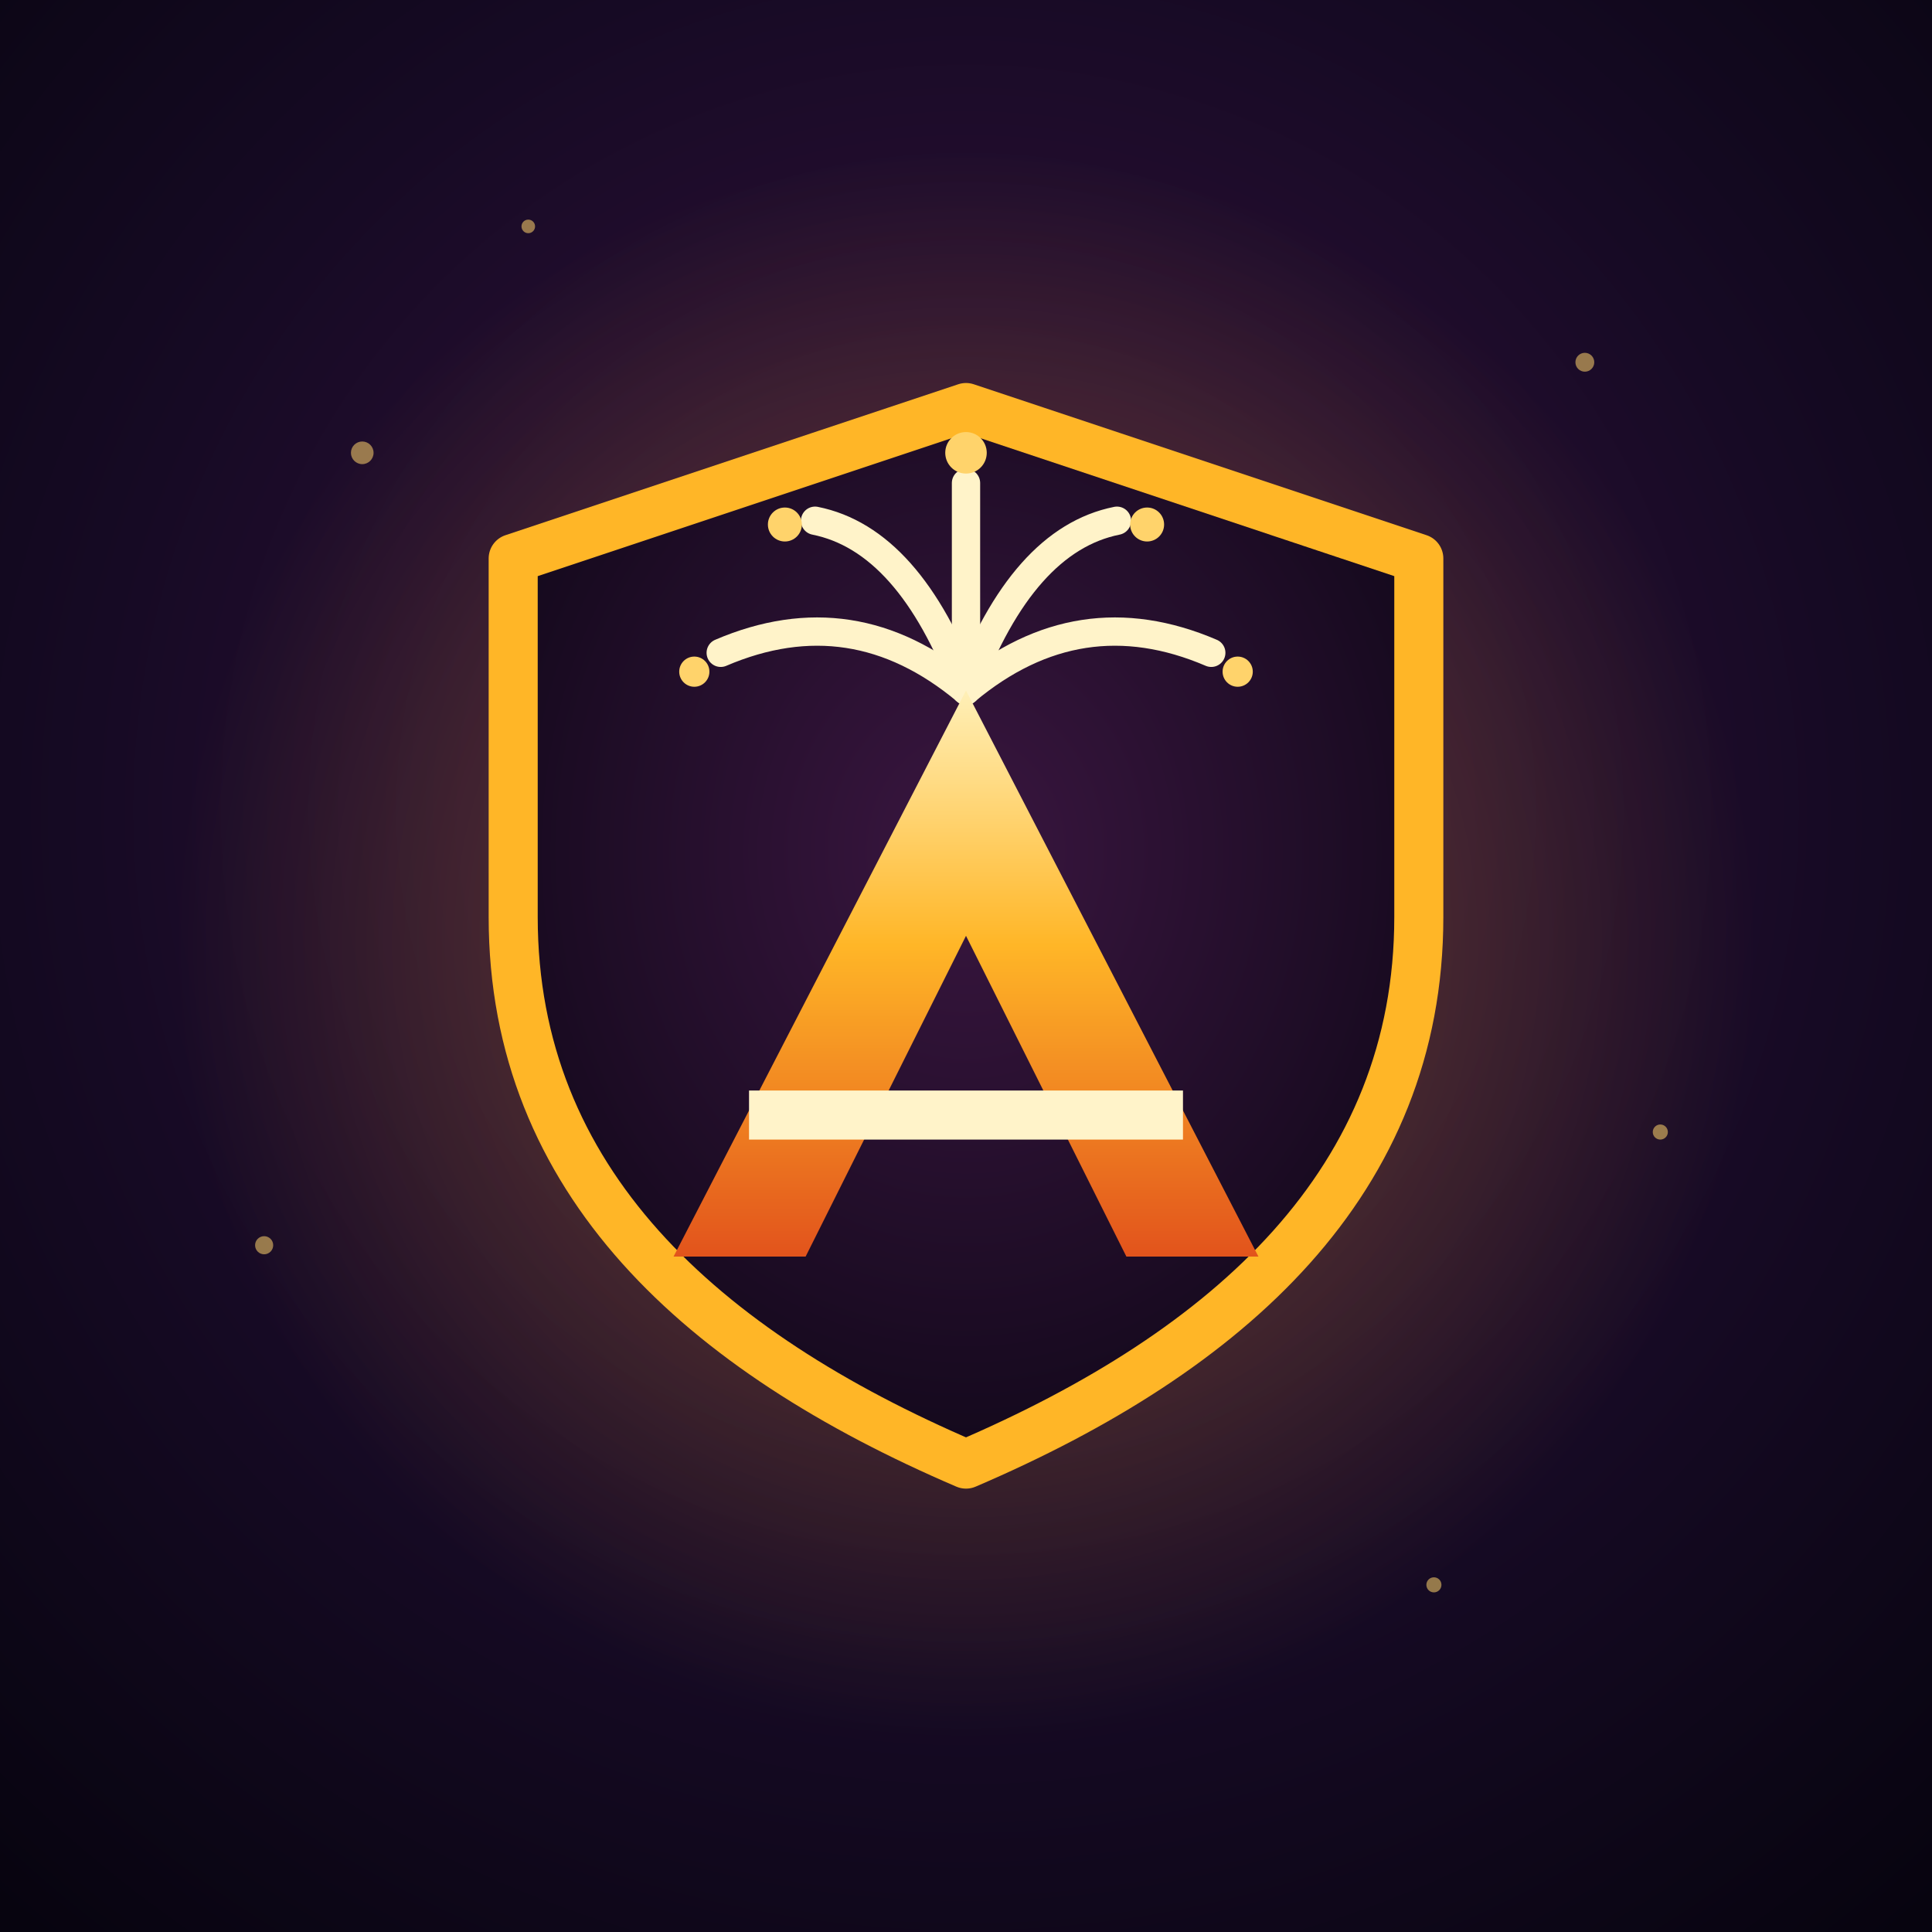
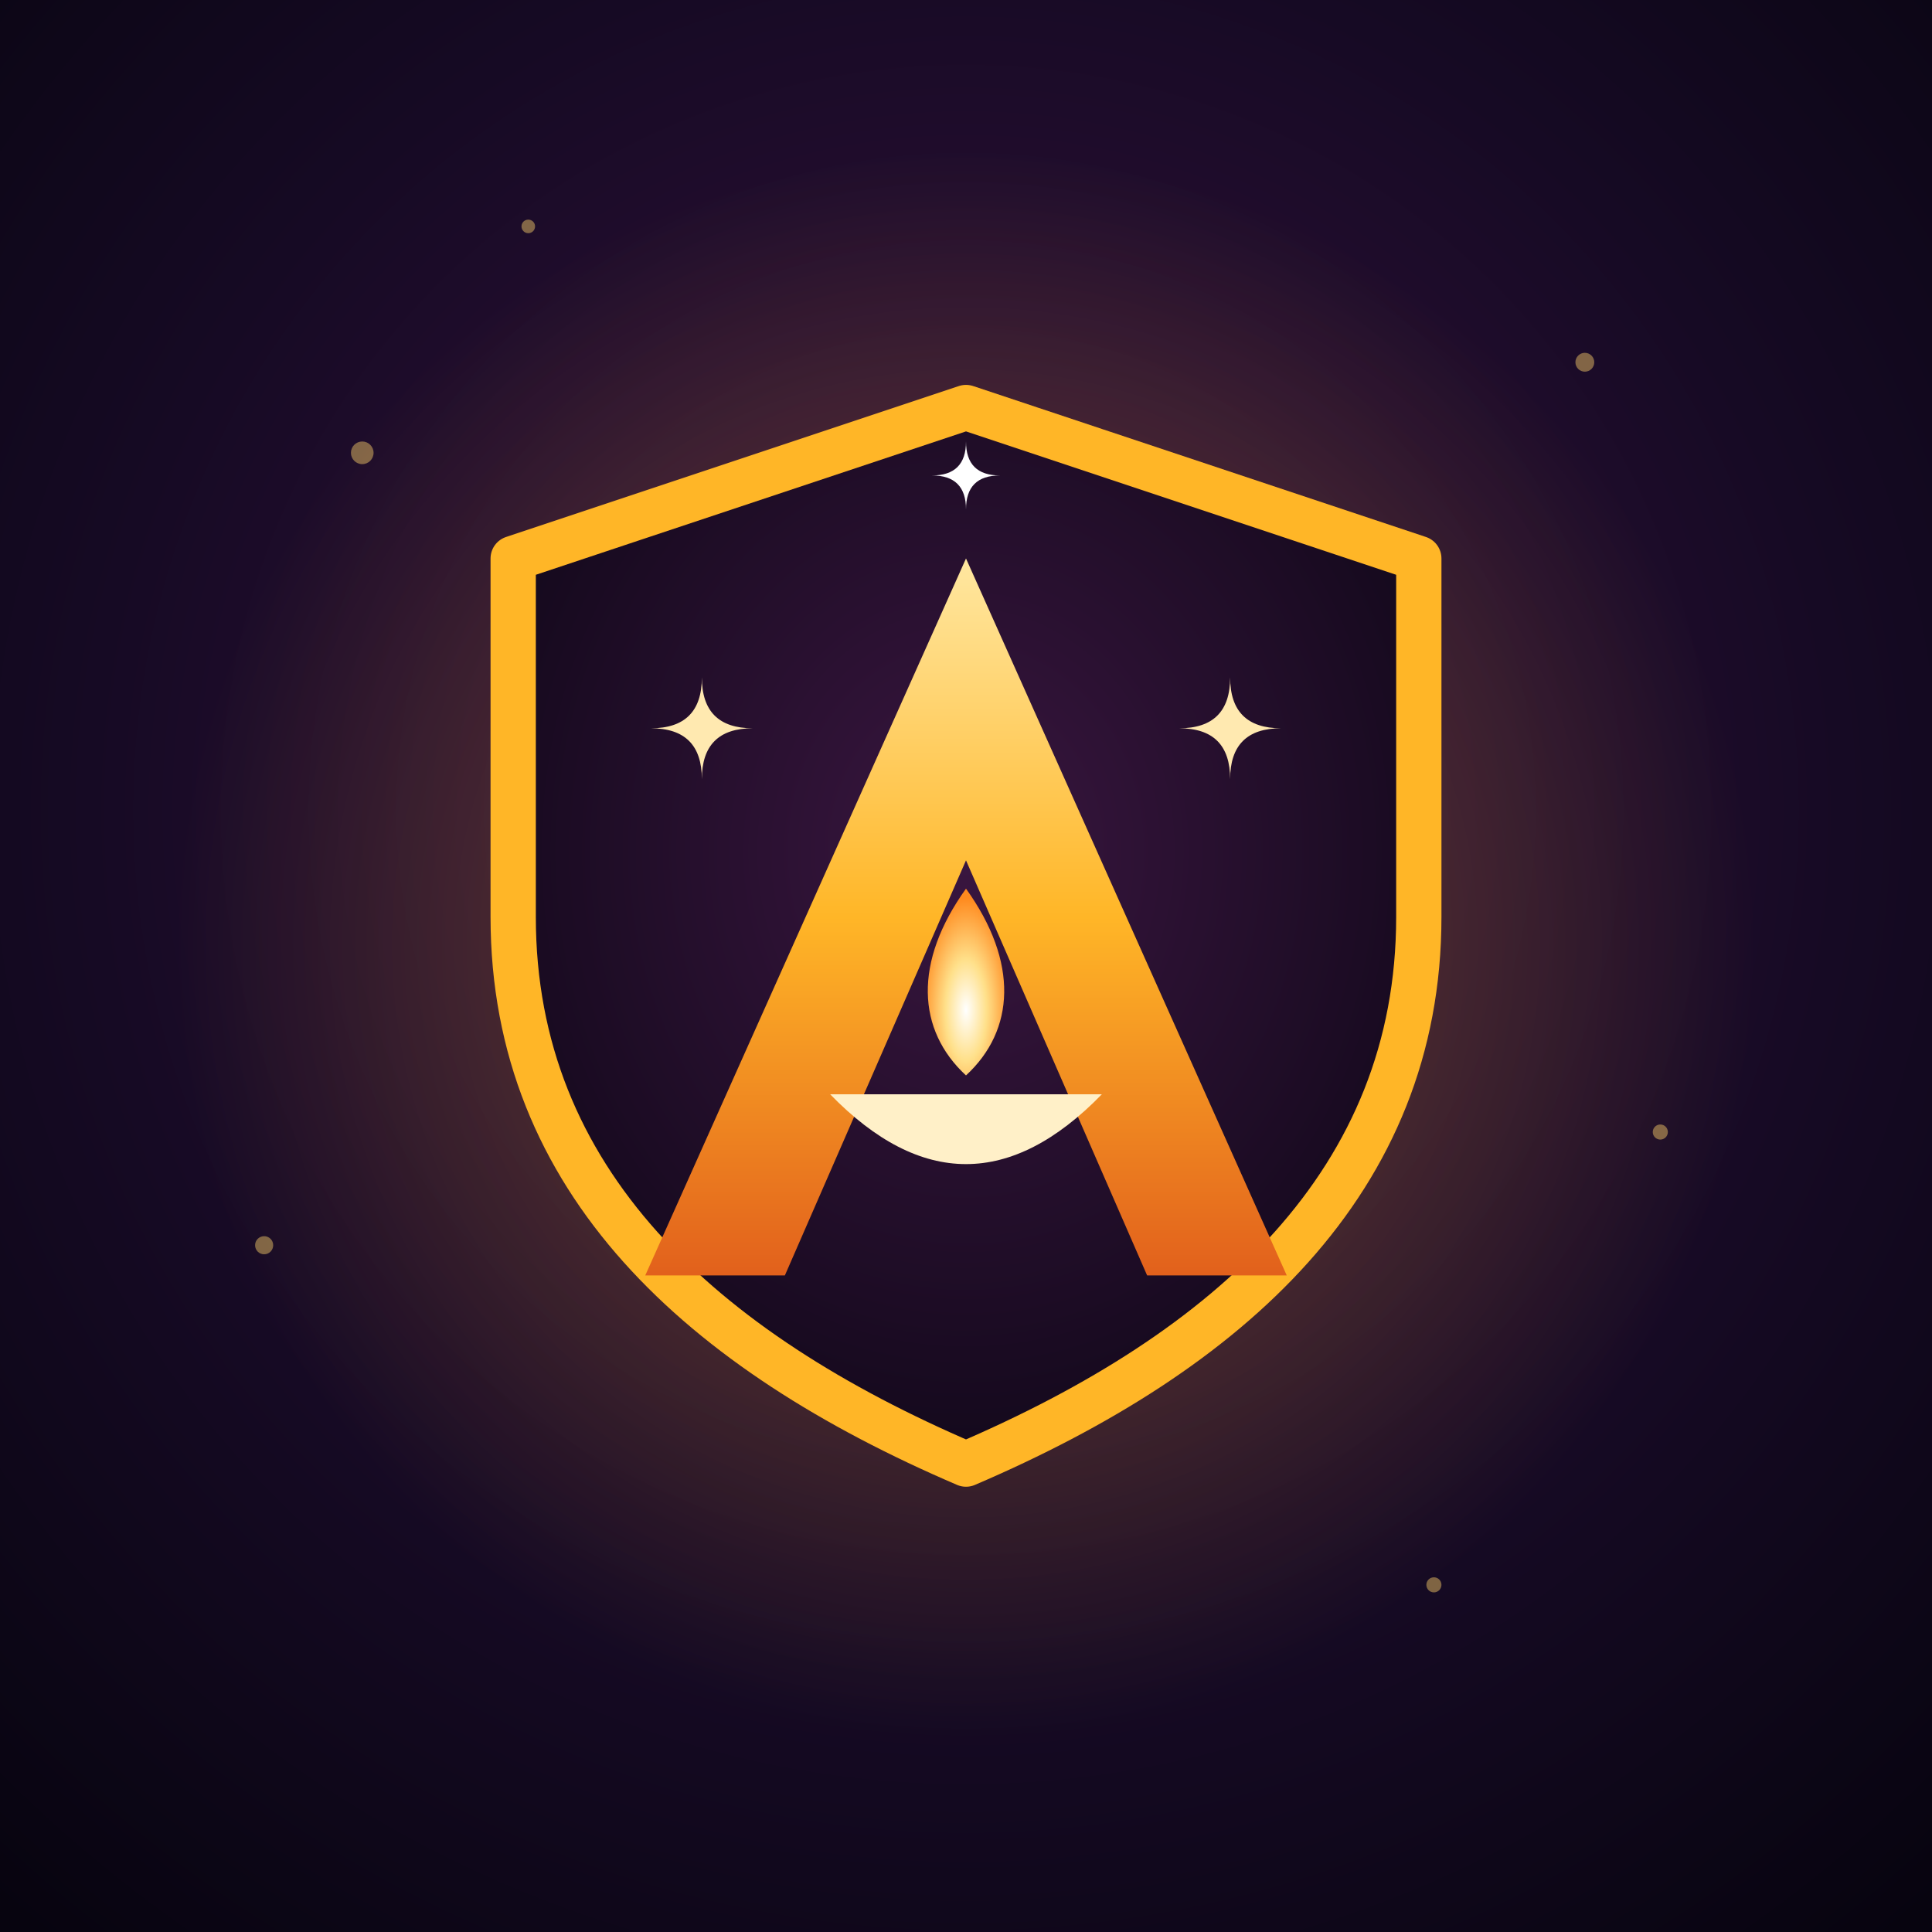
<svg xmlns="http://www.w3.org/2000/svg" viewBox="0 0 512 512">
  <defs>
    <radialGradient id="bg" cx=".5" cy=".42" r=".75">
      <stop offset="0" stop-color="#3b1442" />
      <stop offset=".6" stop-color="#160a24" />
      <stop offset="1" stop-color="#07040f" />
    </radialGradient>
    <linearGradient id="a" x1="0" y1="0" x2="0" y2="1">
-       <stop offset="0" stop-color="#fff0b8" />
-       <stop offset=".45" stop-color="#ffb627" />
-       <stop offset="1" stop-color="#e2531c" />
+       <stop offset="0" stop-color="#ffe7a0" />
+       <stop offset=".5" stop-color="#ffb627" />
+       <stop offset="1" stop-color="#e2611c" />
    </linearGradient>
+     <radialGradient id="fl" cx=".5" cy=".65" r=".6">
+       <stop offset="0" stop-color="#ffffff" />
+       <stop offset=".45" stop-color="#ffe08a" />
+       <stop offset="1" stop-color="#ff8a1e" />
+     </radialGradient>
    <radialGradient id="sb" cx=".5" cy=".42" r=".7">
      <stop offset="0" stop-color="#3a1640" />
      <stop offset="1" stop-color="#0b0614" />
    </radialGradient>
    <radialGradient id="glow" cx=".5" cy=".5" r=".5">
      <stop offset="0" stop-color="#ffb627" stop-opacity=".35" />
      <stop offset="1" stop-color="#ffb627" stop-opacity="0" />
    </radialGradient>
  </defs>
  <rect width="512" height="512" fill="url(#bg)" />
  <circle cx="256" cy="250" r="210" fill="url(#glow)" />
-   <g fill="#ffd36b" opacity=".55">
+   <g fill="#ffd36b" opacity=".45">
    <circle cx="96" cy="120" r="3" />
    <circle cx="420" cy="96" r="2.5" />
    <circle cx="440" cy="300" r="2" />
    <circle cx="70" cy="330" r="2.4" />
    <circle cx="140" cy="60" r="1.8" />
    <circle cx="380" cy="420" r="2" />
  </g>
  <g transform="translate(96 88) scale(5)">
    <path d="M32 4 L56 12 V31 C56 45 46 54 32 60 C18 54 8 45 8 31 V12 Z" fill="url(#sb)" />
-     <path d="M32 4 L56 12 V31 C56 45 46 54 32 60 C18 54 8 45 8 31 V12 Z" fill="none" stroke="#ffb627" stroke-width="2.6" stroke-linejoin="round" />
-     <g fill="none" stroke="#fff3c9" stroke-width="1.5" stroke-linecap="round">
-       <path d="M32 19 V8" />
-       <path d="M32 19 Q29 11 24 10" />
-       <path d="M32 19 Q35 11 40 10" />
-       <path d="M32 19 Q26 14 19 17" />
-       <path d="M32 19 Q38 14 45 17" />
+     <path d="M32 4 L56 12 V31 C56 45 46 54 32 60 C18 54 8 45 8 31 V12 Z" fill="none" stroke="#ffb627" stroke-width="2.4" stroke-linejoin="round" />
+     <path d="M32 12 L49 50 H41.6 L32 28 L22.4 50 H15 Z" fill="url(#a)" />
+     <path d="M24.8 40.4 Q32 47.8 39.2 40.4 Z" fill="#fff0c8" />
+     <path d="M32 29.5 C29.2 33.4 29.4 37 32 39.4 C34.6 37 34.8 33.4 32 29.5 Z" fill="url(#fl)" />
+     <g fill="#ffe9b0">
+       <path transform="translate(18 21) scale(.9)" d="M0 -3 Q0 0 3 0 Q0 0 0 3 Q0 0 -3 0 Q0 0 0 -3Z" />
+       <path transform="translate(46 21) scale(.9)" d="M0 -3 Q0 0 3 0 Q0 0 0 3 Q0 0 -3 0 Q0 0 0 -3Z" />
+       <path transform="translate(32 7.6) scale(.6)" d="M0 -3 Q0 0 3 0 Q0 0 0 3 Q0 0 -3 0 Q0 0 0 -3Z" fill="#fff" />
    </g>
-     <g fill="#ffd36b">
-       <circle cx="32" cy="6.4" r="1.1" />
-       <circle cx="22.4" cy="10.2" r=".9" />
-       <circle cx="41.6" cy="10.2" r=".9" />
-       <circle cx="17.6" cy="18" r=".8" />
-       <circle cx="46.4" cy="18" r=".8" />
-     </g>
-     <path d="M32 19 L47.5 49 L40.5 49 L32 32 L23.5 49 L16.5 49 Z" fill="url(#a)" />
-     <path d="M20.5 41.5 H43.5" stroke="#fff3c9" stroke-width="2.6" />
  </g>
</svg>
